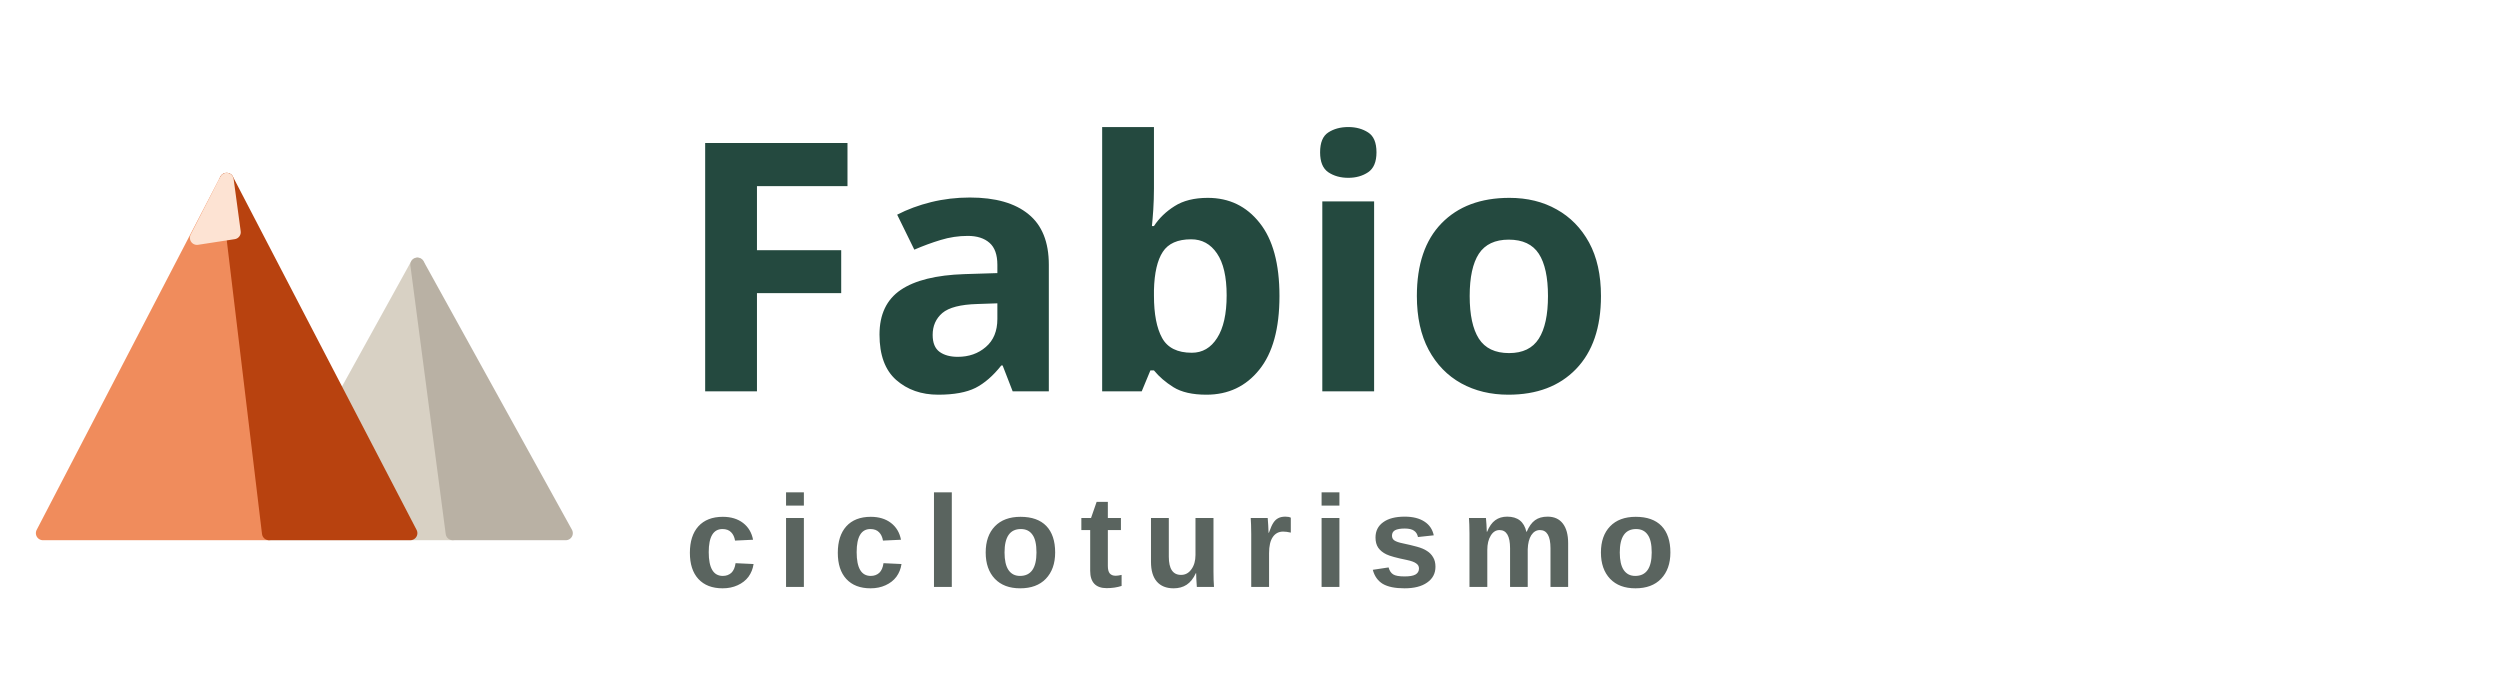
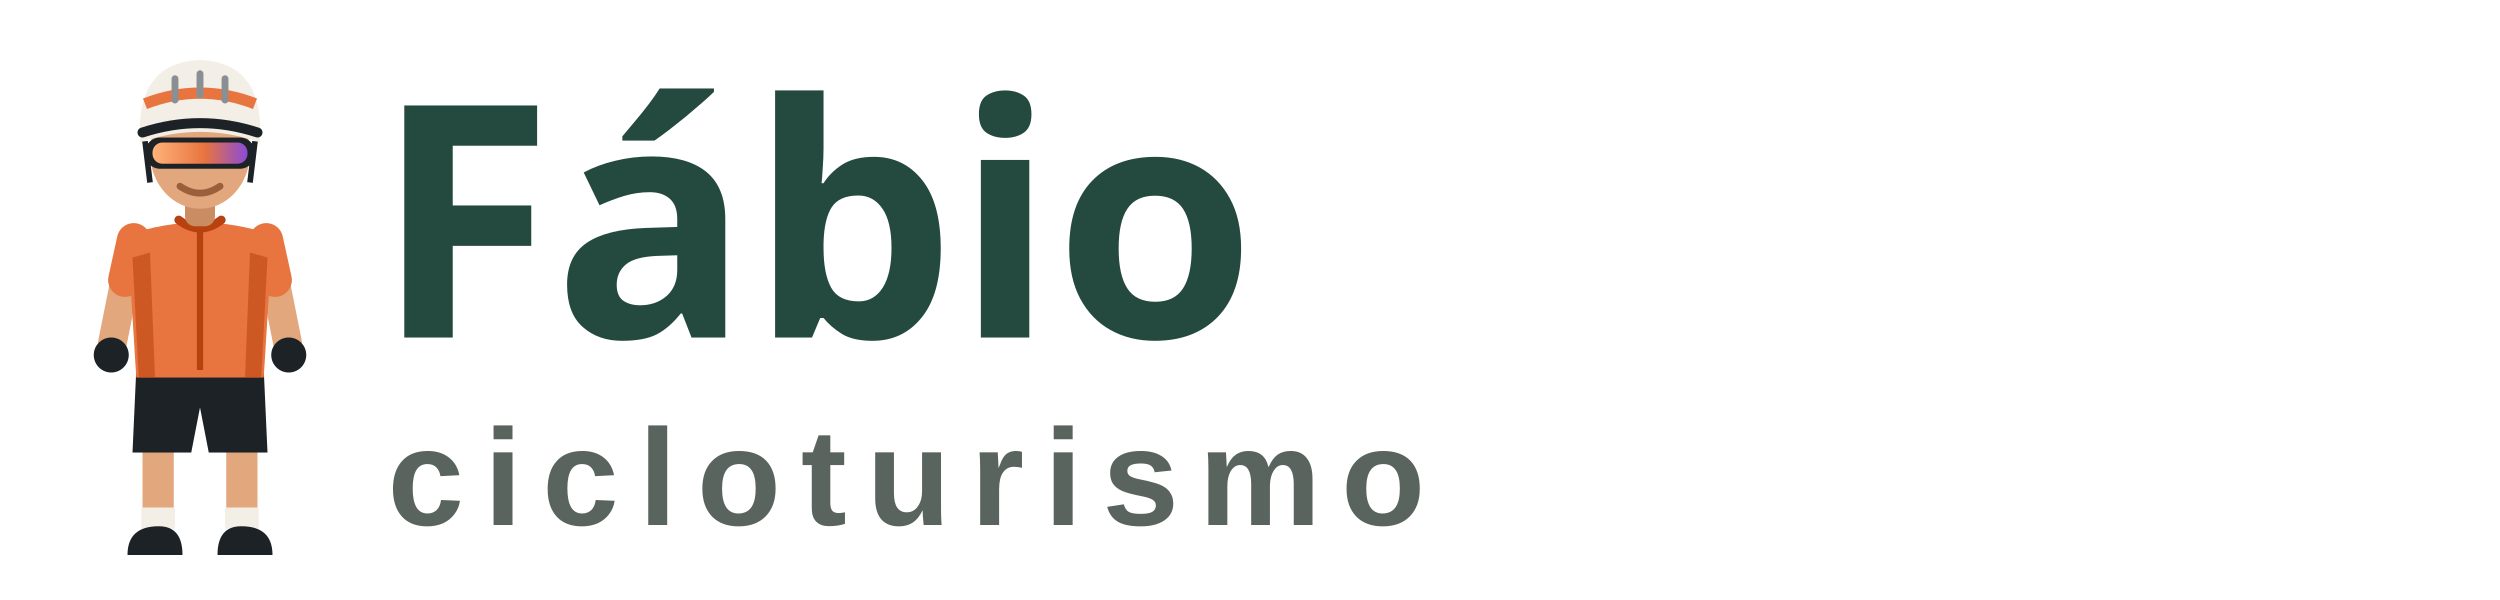
- <svg xmlns="http://www.w3.org/2000/svg" viewBox="0 0 230 64" width="230" height="64">
-   <g transform="translate(2 12) scale(1.3)">
-     <g stroke-linejoin="round" stroke-width="1">
-       <path d="M17.5 28.5L28 9.5L30.5 28.5Z" fill="#d8d1c4" stroke="#d8d1c4" />
-       <path d="M28 9.5L38.5 28.5L30.5 28.5Z" fill="#b9b1a4" stroke="#b9b1a4" />
-       <path d="M1.5 28.5L14.5 3.5L17.5 28.5Z" fill="#f08c5c" stroke="#f08c5c" />
-       <path d="M14.5 3.5L27.5 28.5L17.5 28.5Z" fill="#b8420f" stroke="#b8420f" />
-       <path d="M14.5 3.5L12.4 7.6L15 7.2Z" fill="#fde3d3" stroke="#fde3d3" />
+ <svg xmlns="http://www.w3.org/2000/svg" viewBox="0 0 200 48" width="200" height="48">
+   <g transform="translate(0 2)">
+     <defs>
+       <linearGradient id="_R_0_-lente" x1="0" y1="0" x2="1" y2="0">
+         <stop offset="0" stop-color="#ffb27a" />
+         <stop offset="0.55" stop-color="#e8743f" />
+         <stop offset="1" stop-color="#8a4bd8" />
+       </linearGradient>
+     </defs>
+     <g class="ciclista-corpo ">
+       <rect x="11.4" y="33" width="2.5" height="6.6" rx="1.1" fill="#e2a77d" />
+       <rect x="18.1" y="33" width="2.5" height="6.6" rx="1.1" fill="#e2a77d" />
+       <rect x="11.3" y="38.6" width="2.7" height="1.7" fill="#f3eee6" />
+       <rect x="18" y="38.6" width="2.7" height="1.7" fill="#f3eee6" />
+       <path d="M10.2 42.4Q10.2 40.1 12.7 40.1Q14.6 40.1 14.6 42.4Z" fill="#1d2226" />
+       <path d="M17.4 42.4Q17.4 40.1 19.3 40.1Q21.8 40.1 21.8 42.4Z" fill="#1d2226" />
+       <path d="M10.9 27.6H21.1L21.4 34.2H16.7L16 30.6L15.3 34.2H10.6Z" fill="#1d2226" />
+       <path d="M10.6 17.4L9 25.4" stroke="#e2a77d" stroke-width="2.3" stroke-linecap="round" />
+       <path d="M10.7 17.2L10 20.4" stroke="#e8743f" stroke-width="2.7" stroke-linecap="round" />
+       <circle cx="8.9" cy="26.4" r="1.4" fill="#1d2226" />
+       <g class="ciclista-braco-baixo">
+         <path d="M21.4 17.4L23 25.4" stroke="#e2a77d" stroke-width="2.3" stroke-linecap="round" />
+         <path d="M21.3 17.2L22 20.4" stroke="#e8743f" stroke-width="2.7" stroke-linecap="round" />
+         <circle cx="23.1" cy="26.4" r="1.4" fill="#1d2226" />
+       </g>
+       <path d="M10.2 16.8Q16 14.8 21.8 16.8L21.1 28.2H10.9Z" fill="#e8743f" />
+       <path d="M10.6 18.6L11.1 28.2H12.4L12 18.2Z" fill="#b8420f" opacity="0.55" />
+       <path d="M21.4 18.6L20.9 28.2H19.6L20 18.2Z" fill="#b8420f" opacity="0.55" />
+       <path d="M16 15.9V27.6" stroke="#b8420f" stroke-width="0.5" />
+       <path d="M14.3 15.6Q16 16.9 17.7 15.6" fill="none" stroke="#b8420f" stroke-width="0.7" stroke-linecap="round" />
+       <rect x="14.8" y="13" width="2.4" height="3.1" rx="0.8" fill="#c98c63" />
+       <ellipse cx="16" cy="10.2" rx="4" ry="4.5" fill="#e2a77d" />
+       <path d="M14.4 12.9Q16 14 17.6 12.9" fill="none" stroke="#9c5f3c" stroke-width="0.55" stroke-linecap="round" />
+       <rect x="11.6" y="9" width="8.8" height="2.5" rx="1.2" fill="#1d2226" />
+       <rect x="12.2" y="9.4" width="7.6" height="1.7" rx="0.8" fill="url(#_R_0_-lente)" />
+       <path d="M11.2 9.4Q10.8 3 16 2.8Q21.2 3 20.8 9.4Q16 7.7 11.2 9.4Z" fill="#f3eee6" />
+       <path d="M11.6 6.3Q16 4.6 20.4 6.3" fill="none" stroke="#e8743f" stroke-width="0.9" />
+       <path d="M14 4.3V6M16 3.9V5.6M18 4.3V6" stroke="#8a8f94" stroke-width="0.55" stroke-linecap="round" />
+       <path d="M11.4 8.6Q16 7.1 20.6 8.6" fill="none" stroke="#1d2226" stroke-width="0.8" stroke-linecap="round" />
+       <path d="M11.6 9.3L12 12.6M20.4 9.3L20 12.6" stroke="#1d2226" stroke-width="0.45" />
    </g>
  </g>
-   <text x="62" y="36" font-family="'Saira', 'Arial Narrow', sans-serif" font-size="32" font-weight="700" fill="#24493f">Fabio</text>
-   <text x="63" y="54" font-family="Barlow, Arial, sans-serif" font-size="12" font-weight="600" letter-spacing="1.8" fill="#5a645f">cicloturismo</text>
+   <text x="30" y="27" font-family="'Saira', 'Arial Narrow', sans-serif" font-size="26" font-weight="700" fill="#24493f">Fábio</text>
+   <text x="31" y="42" font-family="Barlow, Arial, sans-serif" font-size="11" font-weight="600" letter-spacing="1.6" fill="#5a645f">cicloturismo</text>
</svg>
